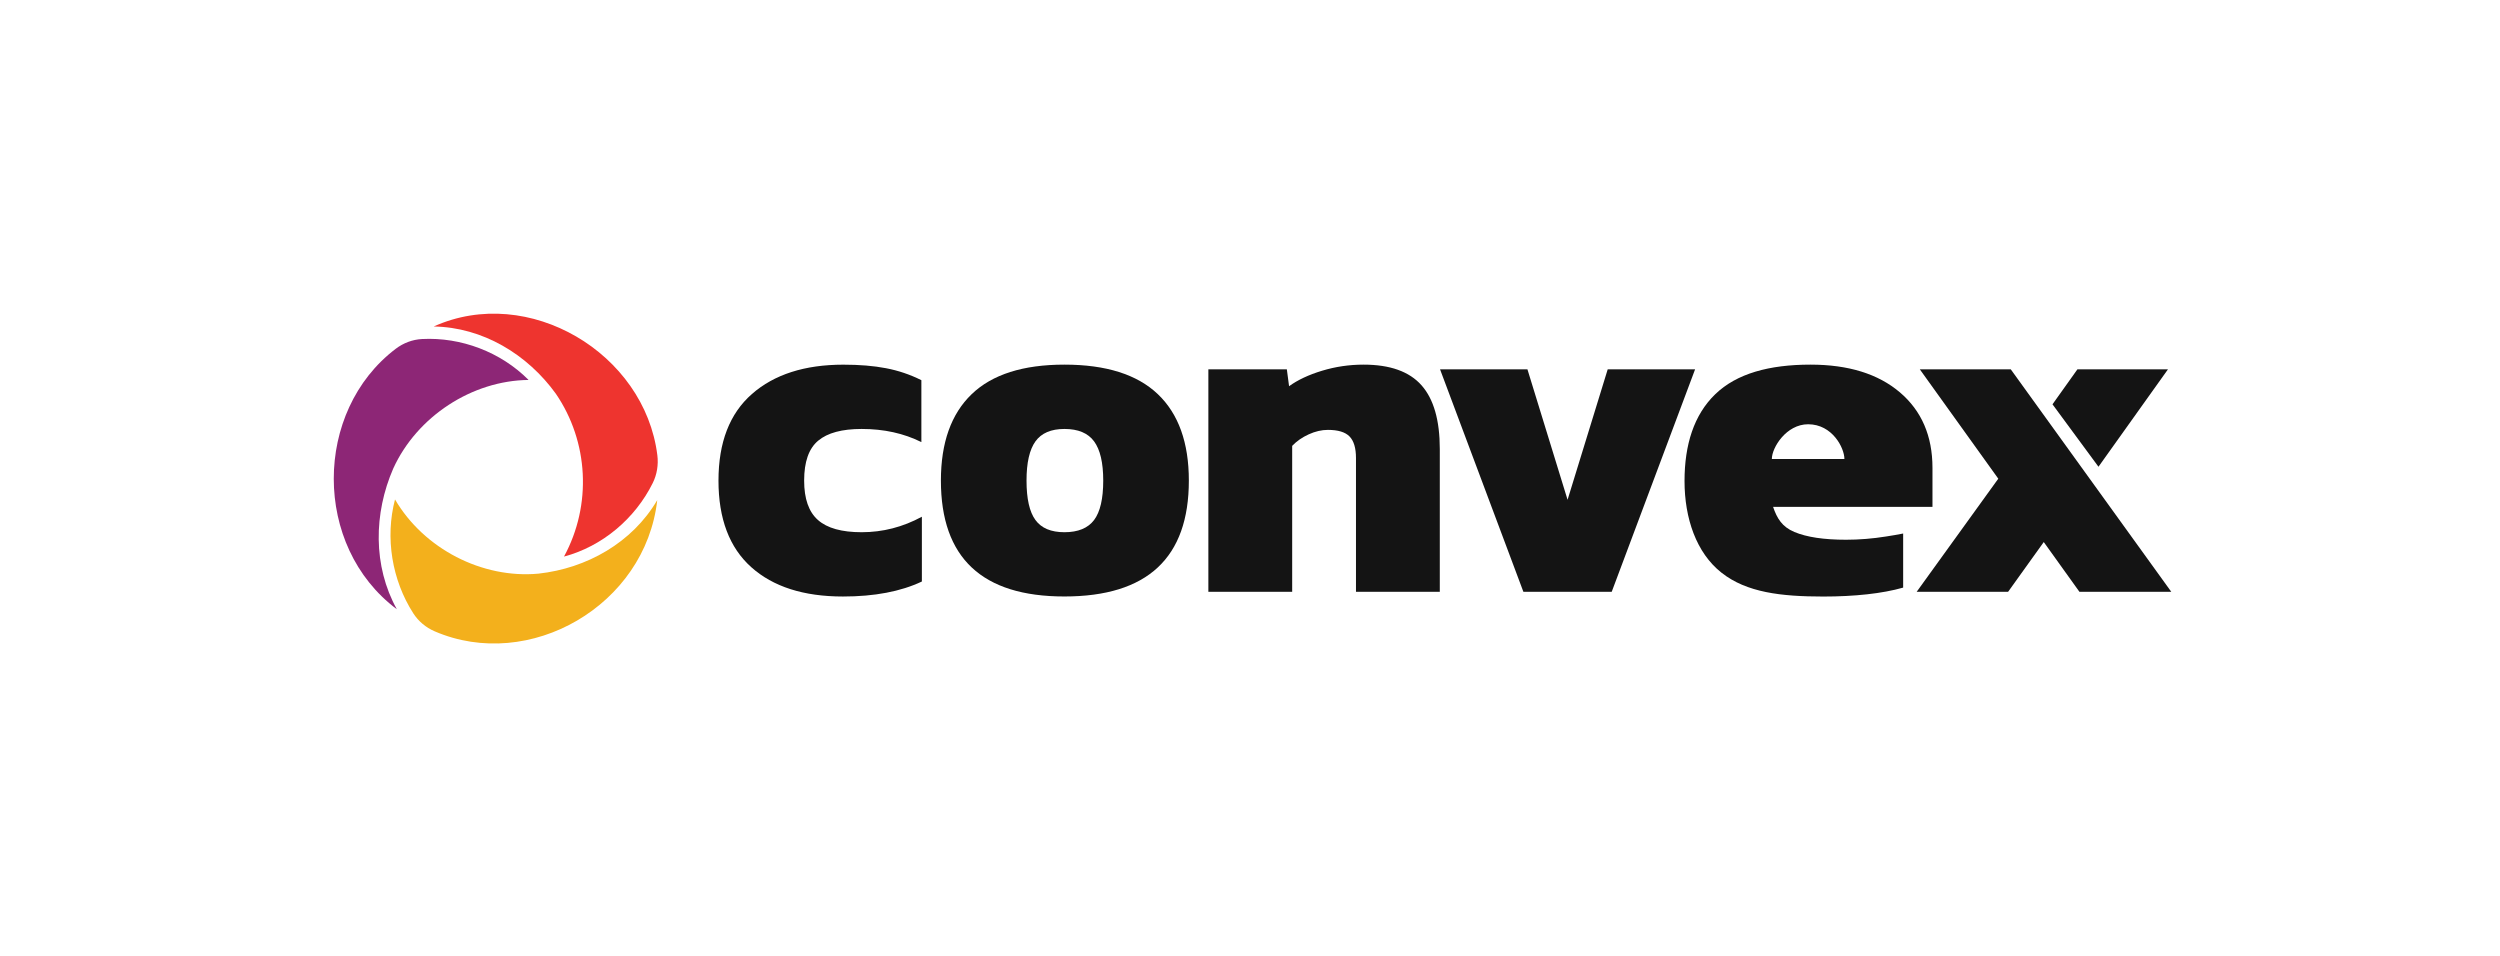
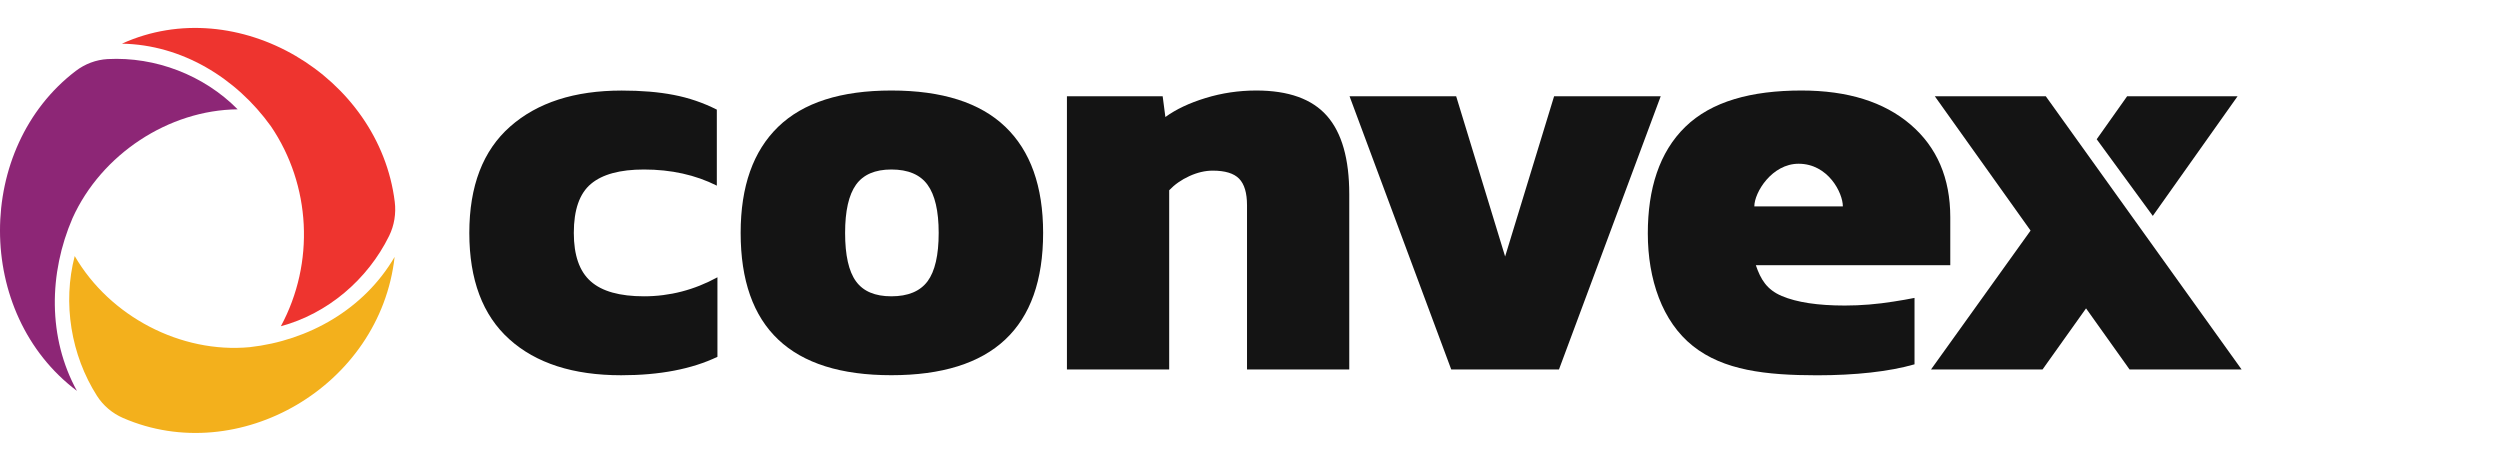
- <svg xmlns="http://www.w3.org/2000/svg" width="382" height="146" viewBox="0 0 382 146" fill="none">
-   <path d="M114.794 86.665C111.454 83.678 109.784 79.264 109.784 73.434C109.784 67.604 111.487 63.19 114.896 60.203C118.301 57.217 122.959 55.721 128.865 55.721C131.319 55.721 133.486 55.897 135.372 56.261C137.258 56.62 139.063 57.228 140.786 58.093V67.552C138.106 66.216 135.064 65.544 131.659 65.544C128.66 65.544 126.445 66.142 125.018 67.336C123.586 68.531 122.873 70.561 122.873 73.434C122.873 76.21 123.575 78.218 124.986 79.458C126.391 80.704 128.617 81.323 131.665 81.323C134.891 81.323 137.955 80.533 140.862 78.957V88.855C137.636 90.385 133.615 91.147 128.801 91.147C122.797 91.147 118.133 89.651 114.794 86.665Z" fill="#141414" />
-   <path d="M143.77 73.428C143.77 67.643 145.337 63.246 148.471 60.231C151.605 57.217 156.328 55.715 162.645 55.715C169.006 55.715 173.761 57.222 176.922 60.231C180.078 63.24 181.656 67.643 181.656 73.428C181.656 85.237 175.318 91.141 162.645 91.141C150.06 91.147 143.77 85.242 143.77 73.428ZM167.179 79.457C168.109 78.212 168.574 76.204 168.574 73.433C168.574 70.709 168.109 68.712 167.179 67.444C166.25 66.175 164.737 65.544 162.645 65.544C160.603 65.544 159.122 66.181 158.214 67.444C157.306 68.712 156.853 70.709 156.853 73.433C156.853 76.209 157.306 78.217 158.214 79.457C159.122 80.703 160.597 81.323 162.645 81.323C164.737 81.323 166.244 80.697 167.179 79.457Z" fill="#141414" />
-   <path d="M184.638 56.431H196.629L196.97 59.014C198.288 58.058 199.969 57.268 202.011 56.648C204.054 56.028 206.167 55.715 208.35 55.715C212.392 55.715 215.343 56.767 217.207 58.872C219.071 60.976 220.001 64.224 220.001 68.627V90.43H207.194V69.987C207.194 68.456 206.864 67.359 206.205 66.687C205.546 66.016 204.443 65.686 202.898 65.686C201.947 65.686 200.968 65.914 199.969 66.369C198.969 66.824 198.131 67.41 197.445 68.126V90.43H184.638V56.431Z" fill="#141414" />
-   <path d="M220.038 56.432H233.391L239.524 76.369L245.658 56.432H259.011L246.268 90.43H232.775L220.038 56.432Z" fill="#141414" />
-   <path d="M263.043 87.506C259.195 84.469 257.396 79.196 257.396 73.502C257.396 67.956 258.828 63.388 262.097 60.231C265.366 57.074 270.349 55.715 276.639 55.715C282.426 55.715 286.976 57.126 290.3 59.947C293.618 62.768 295.282 66.619 295.282 71.494V77.449H270.927C271.532 79.218 272.299 80.498 274.185 81.289C276.071 82.08 278.703 82.472 282.07 82.472C284.08 82.472 286.133 82.307 288.219 81.972C288.954 81.852 290.165 81.664 290.802 81.522V89.787C287.619 90.697 283.377 91.152 278.595 91.152C272.159 91.147 266.89 90.544 263.043 87.506ZM281.826 70.134C281.826 68.451 279.984 64.827 276.282 64.827C272.942 64.827 270.738 68.394 270.738 70.134H281.826Z" fill="#141414" />
-   <path d="M305.338 73.144L293.346 56.432H307.245L331.773 90.43H317.74L312.287 82.825L306.835 90.43H292.865L305.338 73.144Z" fill="#141414" />
-   <path d="M317.431 56.432H331.265L320.647 71.318L313.622 61.779L317.431 56.432Z" fill="#141414" />
-   <path d="M82.281 87.652C89.652 86.838 96.601 82.935 100.427 76.421C98.616 92.533 80.885 102.717 66.413 96.464C65.079 95.89 63.932 94.934 63.144 93.705C59.892 88.63 58.822 82.173 60.358 76.313C64.748 83.84 73.672 88.454 82.281 87.652Z" fill="#F3B01C" />
-   <path d="M60.09 71.585C57.102 78.447 56.972 86.48 60.635 93.091C47.744 83.453 47.885 62.829 60.478 53.288C61.642 52.407 63.027 51.883 64.478 51.804C70.449 51.491 76.514 53.783 80.768 58.056C72.125 58.142 63.708 63.643 60.09 71.585Z" fill="#8D2676" />
-   <path d="M84.937 60.167C80.576 54.125 73.75 50.012 66.272 49.887C80.728 43.367 98.509 53.938 100.444 69.566C100.624 71.017 100.388 72.496 99.741 73.804C97.04 79.255 92.032 83.482 86.18 85.046C90.468 77.144 89.939 67.489 84.937 60.167Z" fill="#EE342F" />
+ <svg xmlns="http://www.w3.org/2000/svg" width="358px" height="66px" viewBox="0 0 358 66" version="1.1">
+   <g id="partners" stroke="none" stroke-width="1" fill="none" fill-rule="evenodd">
+     <g id="convex" transform="translate(0, 4)" fill-rule="nonzero">
+       <path d="M72.934,44.578 C69.115,41.141 67.206,36.062 67.206,29.352 C67.206,22.642 69.153,17.563 73.051,14.126 C76.943,10.69 82.269,8.968 89.021,8.968 C91.826,8.968 94.304,9.171 96.46,9.59 C98.616,10.002 100.68,10.703 102.65,11.698 L102.65,22.584 C99.586,21.045 96.108,20.273 92.215,20.273 C88.787,20.273 86.254,20.96 84.623,22.335 C82.986,23.709 82.17,26.046 82.17,29.352 C82.17,32.547 82.973,34.857 84.586,36.284 C86.192,37.718 88.737,38.431 92.222,38.431 C95.91,38.431 99.413,37.521 102.737,35.708 L102.737,47.098 C99.049,48.859 94.451,49.736 88.948,49.736 C82.084,49.736 76.751,48.015 72.934,44.578 Z" id="Path" fill="#141414" />
+       <path d="M106.061,29.345 C106.061,22.688 107.853,17.628 111.436,14.158 C115.019,10.689 120.419,8.961 127.641,8.961 C134.913,8.961 140.349,10.696 143.963,14.158 C147.571,17.621 149.375,22.688 149.375,29.345 C149.375,42.934 142.129,49.729 127.641,49.729 C113.253,49.736 106.061,42.941 106.061,29.345 Z M132.824,36.284 C133.887,34.85 134.419,32.539 134.419,29.351 C134.419,26.216 133.887,23.918 132.824,22.459 C131.762,20.999 130.032,20.272 127.641,20.272 C125.306,20.272 123.613,21.005 122.575,22.459 C121.537,23.918 121.019,26.216 121.019,29.351 C121.019,32.546 121.537,34.857 122.575,36.284 C123.613,37.717 125.299,38.431 127.641,38.431 C130.032,38.431 131.755,37.711 132.824,36.284 Z" id="Shape" fill="#141414" />
+       <path d="M152.785,9.786 L166.494,9.786 L166.883,12.758 C168.39,11.658 170.312,10.748 172.647,10.034 C174.982,9.321 177.398,8.961 179.894,8.961 C184.515,8.961 187.889,10.172 190.02,12.594 C192.151,15.016 193.214,18.754 193.214,23.82 L193.214,48.911 L178.572,48.911 L178.572,25.385 C178.572,23.624 178.195,22.36 177.442,21.588 C176.688,20.816 175.427,20.436 173.661,20.436 C172.574,20.436 171.454,20.698 170.312,21.221 C169.169,21.745 168.211,22.419 167.427,23.244 L167.427,48.911 L152.785,48.911 L152.785,9.786 Z" id="Path" fill="#141414" />
+       <polygon id="Path" fill="#141414" points="193.256 9.786 208.523 9.786 215.534 32.73 222.547 9.786 237.813 9.786 223.244 48.911 207.818 48.911" />
+       <path d="M242.423,45.546 C238.024,42.051 235.967,35.983 235.967,29.43 C235.967,23.048 237.604,17.791 241.341,14.158 C245.079,10.525 250.776,8.961 257.967,8.961 C264.583,8.961 269.785,10.584 273.585,13.831 C277.378,17.078 279.281,21.51 279.281,27.119 L279.281,33.973 L251.436,33.973 C252.128,36.009 253.005,37.482 255.161,38.391 C257.317,39.301 260.327,39.753 264.176,39.753 C266.474,39.753 268.821,39.563 271.206,39.177 C272.046,39.04 273.431,38.824 274.159,38.66 L274.159,48.171 C270.52,49.218 265.67,49.742 260.203,49.742 C252.845,49.736 246.821,49.042 242.423,45.546 Z M263.897,25.555 C263.897,23.617 261.791,19.448 257.559,19.448 C253.74,19.448 251.22,23.552 251.22,25.555 L263.897,25.555 Z" id="Shape" fill="#141414" />
+       <polygon id="Path" fill="#141414" points="290.778 29.018 277.067 9.786 292.958 9.786 321 48.911 304.956 48.911 298.722 40.159 292.489 48.911 276.518 48.911" />
+       <polygon id="Path" fill="#141414" points="304.603 9.786 320.419 9.786 308.28 26.917 300.248 15.939" />
+       <path d="M35.762,45.714 C44.19,44.777 52.135,40.286 56.509,32.789 C54.438,51.331 34.167,63.051 17.621,55.855 C16.097,55.194 14.784,54.094 13.884,52.68 C10.165,46.84 8.943,39.409 10.699,32.665 C15.717,41.327 25.92,46.637 35.762,45.714 Z" id="Path" fill="#F3B01C" />
+       <path d="M10.392,27.224 C6.976,35.12 6.828,44.365 11.016,51.973 C-3.722,40.882 -3.562,17.148 10.836,6.169 C12.167,5.154 13.75,4.552 15.41,4.46 C22.235,4.1 29.17,6.738 34.033,11.655 C24.152,11.754 14.528,18.085 10.392,27.224 Z" id="Path" fill="#8D2676" />
+       <path d="M38.799,14.085 C33.813,7.132 26.01,2.398 17.46,2.254 C33.987,-5.249 54.315,6.916 56.528,24.901 C56.734,26.57 56.464,28.272 55.724,29.778 C52.636,36.05 46.911,40.915 40.22,42.716 C45.122,33.621 44.518,22.511 38.799,14.085 Z" id="Path" fill="#EE342F" />
+     </g>
+   </g>
</svg>
